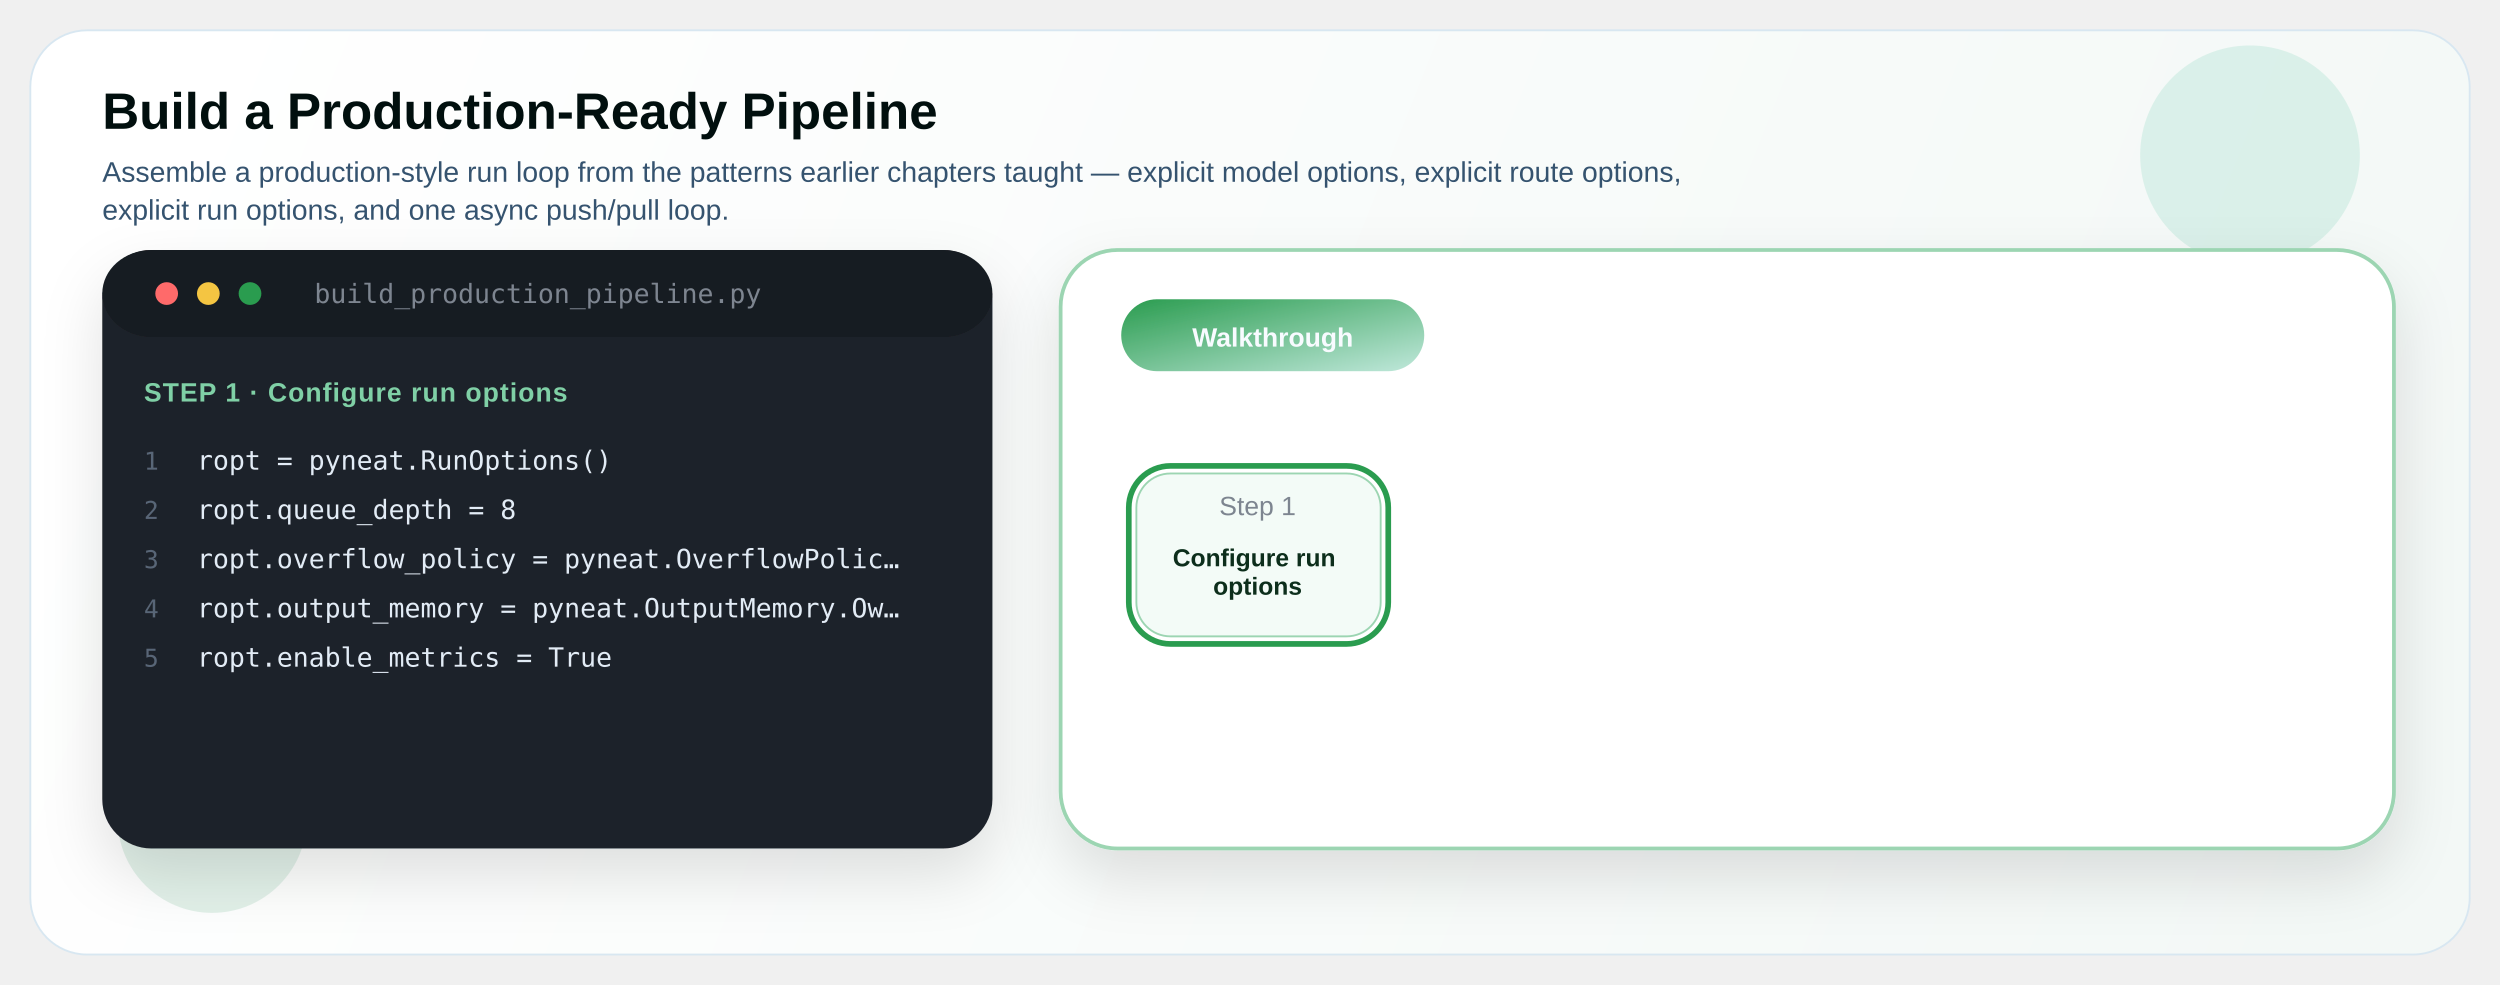
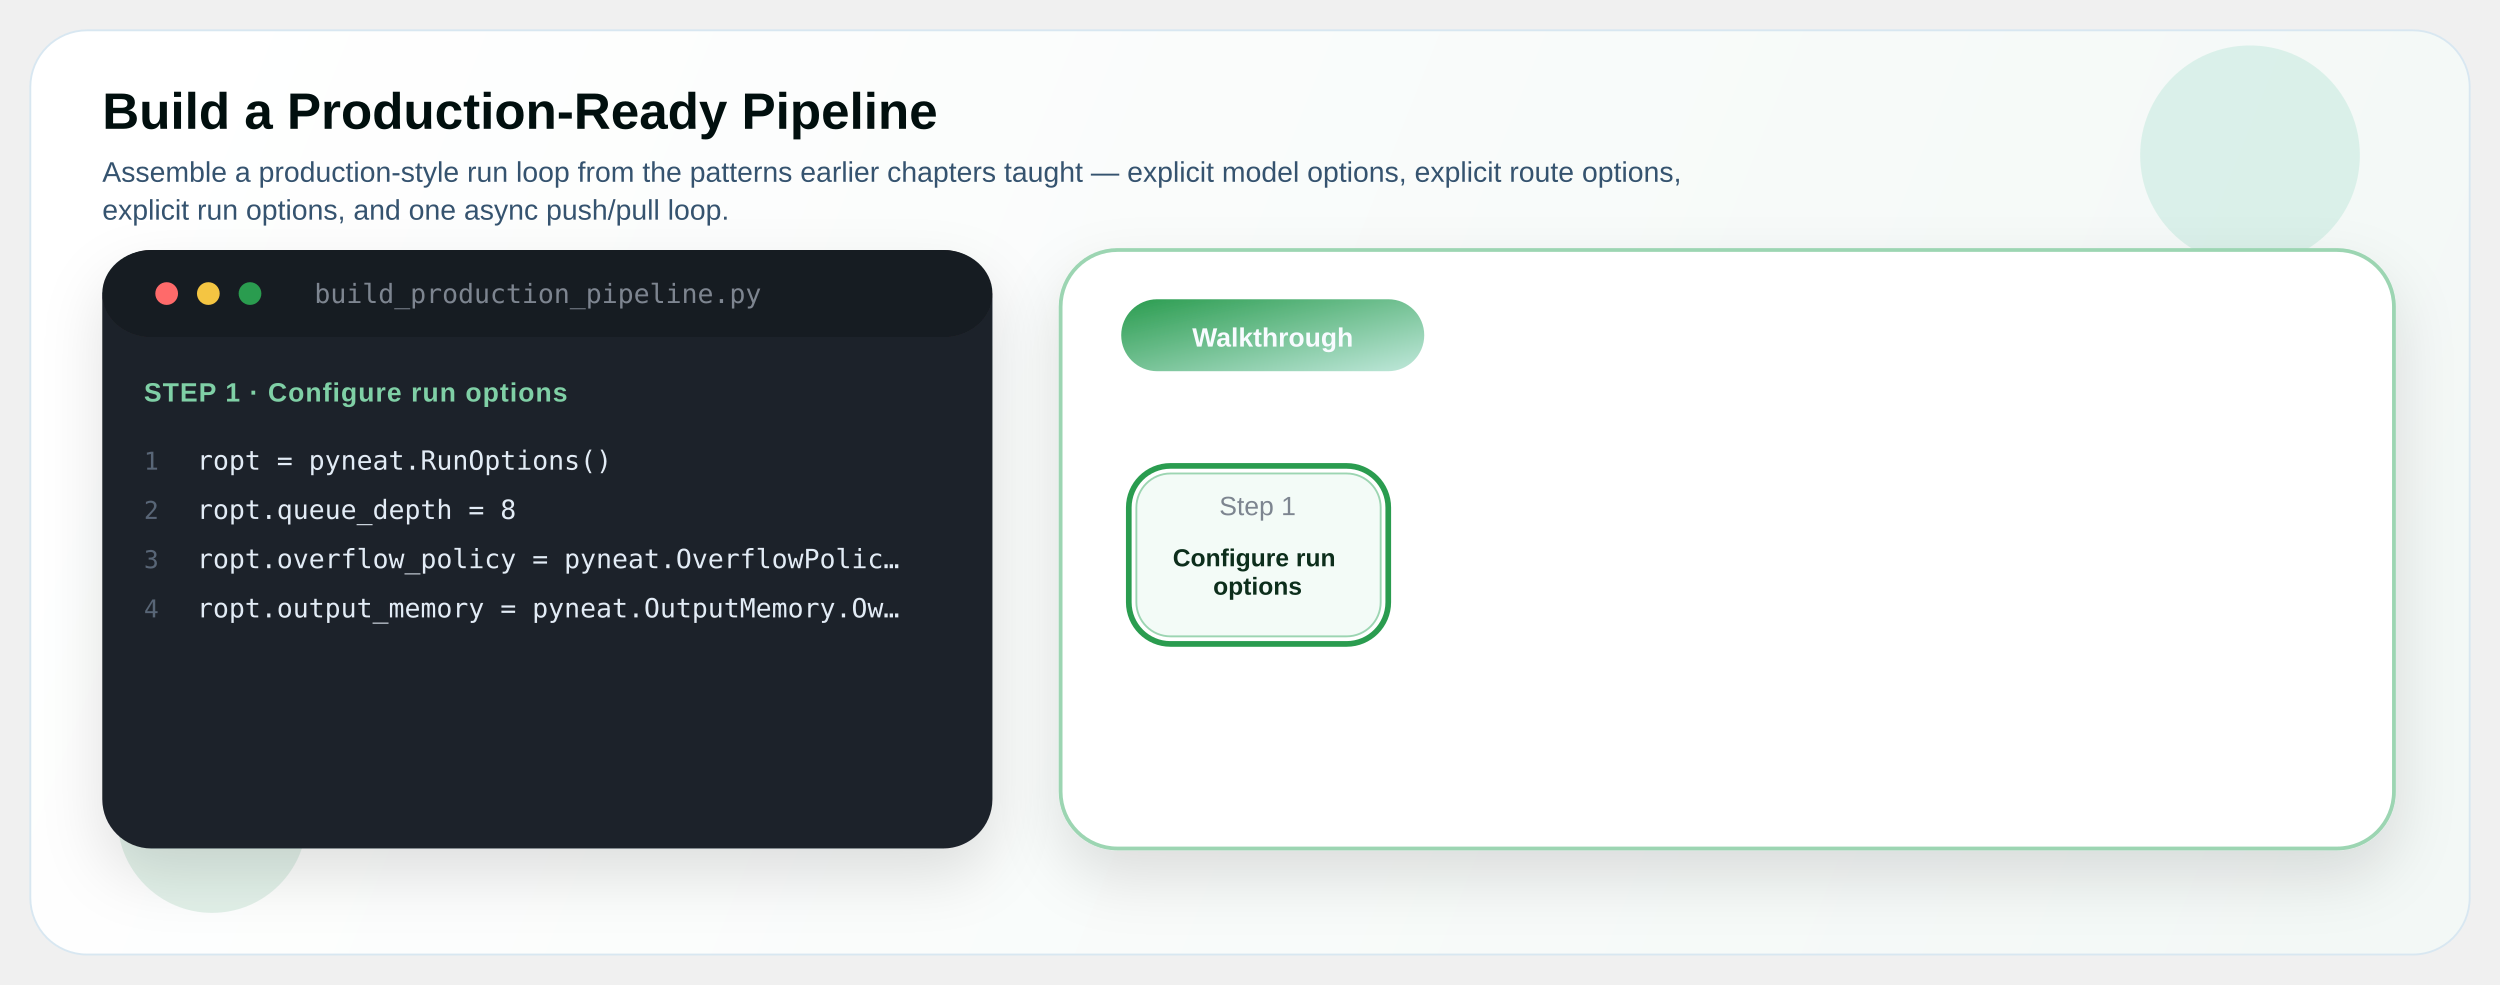
<svg xmlns="http://www.w3.org/2000/svg" viewBox="0 0 1320 520" role="img" aria-labelledby="ftl ftd">
  <defs>
    <linearGradient id="fbg" x1="80" y1="40" x2="1240" y2="500" gradientUnits="userSpaceOnUse">
      <stop offset="0" stop-color="#FFFFFF" />
      <stop offset="1" stop-color="#F3F8F6" />
    </linearGradient>
    <linearGradient id="fgreen" x1="0" y1="0" x2="1" y2="1">
      <stop offset="0" stop-color="#2A9C4F" />
      <stop offset="1" stop-color="#C0E8DB" />
    </linearGradient>
    <filter id="fsh" x="-10%" y="-18%" width="120%" height="142%" filterUnits="objectBoundingBox">
      <feDropShadow dx="0" dy="14" stdDeviation="16" flood-color="#010F0E" flood-opacity="0.12" />
    </filter>
    <marker id="farr" markerWidth="7" markerHeight="7" refX="5" refY="3.5" orient="auto" markerUnits="strokeWidth">
      <path d="M0 0L7 3.5L0 7Z" fill="#2A9C4F" />
    </marker>
    <style>.fsans{font-family:"Avenir Next","Segoe UI",Arial,sans-serif;}.fmono{font-family:"SFMono-Regular","Menlo","Consolas",monospace;}.fttl{fill:#010F0E;font-size:27px;font-weight:700;}.fsub{fill:#35536F;font-size:15px;font-weight:500;}.fcode{fill:#E2ECF6;font-size:14px;font-weight:500;}.fln{fill:#586677;font-size:13px;font-weight:500;}.fcap{fill:#7FD0A6;font-size:14px;font-weight:700;letter-spacing:0.04em;}.fdim{fill:#7D8590;font-size:14px;font-weight:500;}.ftag{fill:#F8FBFF;font-weight:650;}.fnl{fill:#0B2E1B;font-weight:650;}.fcounter{fill:#9AA7B4;font-size:13px;font-weight:600;}.fhint{fill:#2A9C4F;font-size:15px;font-weight:700;}.fanim{transition:opacity 0.55s ease;}</style>
  </defs>
  <rect x="16" y="16" width="1288" height="488" rx="30" fill="url(#fbg)" stroke="#D8E7F1" />
  <circle cx="1188" cy="82" r="58" fill="#C0E8DB" opacity="0.5" />
  <circle cx="112" cy="432" r="50" fill="#BFE0CF" opacity="0.45" />
  <text x="54" y="68" class="fsans fttl">Build a Production-Ready Pipeline</text>
  <text x="54" y="96" class="fsans fsub">Assemble a production-style run loop from the patterns earlier chapters taught — explicit model options, explicit route options,</text>
  <text x="54" y="116" class="fsans fsub">explicit run options, and one async push/pull loop.</text>
  <g filter="url(#fsh)">
    <rect x="54" y="132" width="470" height="316" rx="26" fill="#1F232A" />
    <rect x="54" y="132" width="470" height="46" rx="26" fill="#181C22" />
    <circle cx="88" cy="155" r="6" fill="#FF6B6B" />
    <circle cx="110" cy="155" r="6" fill="#F4C542" />
    <circle cx="132" cy="155" r="6" fill="#2A9C4F" />
    <text x="166" y="160" class="fmono fdim">build_production_pipeline.py</text>
    <g id="code0" class="fanim" opacity="1">
      <text x="76" y="212" class="fsans fcap">STEP 1 · Configure run options</text>
      <text x="76" y="248" class="fmono fln">1</text>
      <text x="104" y="248" class="fmono fcode" xml:space="preserve">ropt = pyneat.RunOptions()</text>
      <text x="76" y="274" class="fmono fln">2</text>
      <text x="104" y="274" class="fmono fcode" xml:space="preserve">ropt.queue_depth = 8</text>
      <text x="76" y="300" class="fmono fln">3</text>
      <text x="104" y="300" class="fmono fcode" xml:space="preserve">ropt.overflow_policy = pyneat.OverflowPolic…</text>
      <text x="76" y="326" class="fmono fln">4</text>
      <text x="104" y="326" class="fmono fcode" xml:space="preserve">ropt.output_memory = pyneat.OutputMemory.Ow…</text>
-       <text x="76" y="352" class="fmono fln">5</text>
-       <text x="104" y="352" class="fmono fcode" xml:space="preserve">ropt.enable_metrics = True</text>
    </g>
    <g id="code1" class="fanim" opacity="0">
      <text x="76" y="212" class="fsans fcap">STEP 2 · Configure model</text>
      <text x="76" y="248" class="fmono fln">1</text>
      <text x="104" y="248" class="fmono fcode" xml:space="preserve">mopt = pyneat.ModelOptions()</text>
      <text x="76" y="274" class="fmono fln">2</text>
      <text x="104" y="274" class="fmono fcode" xml:space="preserve">mopt.input_max_width = int(tensor.shape[1])</text>
      <text x="76" y="300" class="fmono fln">3</text>
      <text x="104" y="300" class="fmono fcode" xml:space="preserve">mopt.input_max_height = int(tensor.shape[0])</text>
      <text x="76" y="326" class="fmono fln">4</text>
      <text x="104" y="326" class="fmono fcode" xml:space="preserve">mopt.input_max_depth = int(tensor.shape[2])</text>
      <text x="76" y="352" class="fmono fln">5</text>
      <text x="104" y="352" class="fmono fcode" xml:space="preserve">mopt.name_suffix = "_prod"</text>
    </g>
    <g id="code2" class="fanim" opacity="0">
      <text x="76" y="212" class="fsans fcap">STEP 3 · Build runner</text>
      <text x="76" y="248" class="fmono fln">1</text>
      <text x="104" y="248" class="fmono fcode" xml:space="preserve">sopt = pyneat.ModelRouteOptions()</text>
      <text x="76" y="274" class="fmono fln">2</text>
      <text x="104" y="274" class="fmono fcode" xml:space="preserve">sopt.include_input = True</text>
      <text x="76" y="300" class="fmono fln">3</text>
      <text x="104" y="300" class="fmono fcode" xml:space="preserve">sopt.include_output = True</text>
      <text x="76" y="326" class="fmono fln">4</text>
      <text x="104" y="326" class="fmono fcode" xml:space="preserve">sopt.name_suffix = "_prod"</text>
      <text x="76" y="352" class="fmono fln">5</text>
      <text x="104" y="352" class="fmono fcode" xml:space="preserve">runner = model.build([tensor], sopt, ropt)</text>
    </g>
    <g id="code3" class="fanim" opacity="0">
      <text x="76" y="212" class="fsans fcap">STEP 4 · Run loop</text>
      <text x="76" y="248" class="fmono fln">1</text>
      <text x="104" y="248" class="fmono fcode" xml:space="preserve">ok = 0</text>
      <text x="76" y="274" class="fmono fln">2</text>
      <text x="104" y="274" class="fmono fcode" xml:space="preserve">for _ in range(args.iters):</text>
      <text x="76" y="300" class="fmono fln">3</text>
      <text x="104" y="300" class="fmono fcode" xml:space="preserve">  if not runner.push([tensor]):</text>
      <text x="76" y="326" class="fmono fln">4</text>
      <text x="104" y="326" class="fmono fcode" xml:space="preserve">    continue</text>
      <text x="76" y="352" class="fmono fln">5</text>
      <text x="104" y="352" class="fmono fcode" xml:space="preserve">  if runner.pull(timeout_ms=2000) is not No…</text>
    </g>
  </g>
  <g filter="url(#fsh)">
    <g id="shell" opacity="1">
      <rect x="560" y="132" width="704" height="316" rx="30" fill="#FFFFFF" stroke="#9CD5B2" stroke-width="2" />
      <rect x="592" y="158" width="160" height="38" rx="19" fill="url(#fgreen)" />
      <text x="672" y="183" class="fsans ftag" font-size="14" text-anchor="middle">Walkthrough</text>
    </g>
    <g id="node0" class="fanim" opacity="1">
      <rect x="600" y="250" width="129" height="86" rx="18" fill="#F3FBF7" stroke="#9CD5B2" />
      <text x="664" y="272" class="fsans fdim" font-size="12" text-anchor="middle">Step 1</text>
      <text x="664" y="299" class="fsans fnl" font-size="13" text-anchor="middle">
        <tspan x="664" dy="0">Configure run</tspan>
        <tspan x="664" dy="15">options</tspan>
      </text>
    </g>
    <g id="ring0" class="fanim" opacity="1">
      <rect x="596" y="246" width="137" height="94" rx="22" fill="none" stroke="#2A9C4F" stroke-width="3" />
    </g>
    <g id="node1" class="fanim" opacity="0">
      <line x1="733" y1="293" x2="759" y2="293" stroke="#2A9C4F" stroke-width="3" stroke-linecap="round" marker-end="url(#farr)" />
      <rect x="765" y="250" width="129" height="86" rx="18" fill="#F3FBF7" stroke="#9CD5B2" />
      <text x="830" y="272" class="fsans fdim" font-size="12" text-anchor="middle">Step 2</text>
      <text x="830" y="299" class="fsans fnl" font-size="13" text-anchor="middle">
        <tspan x="830" dy="0">Configure</tspan>
        <tspan x="830" dy="15">model</tspan>
      </text>
    </g>
    <g id="ring1" class="fanim" opacity="0">
      <rect x="761" y="246" width="137" height="94" rx="22" fill="none" stroke="#2A9C4F" stroke-width="3" />
    </g>
    <g id="node2" class="fanim" opacity="0">
      <line x1="898" y1="293" x2="924" y2="293" stroke="#2A9C4F" stroke-width="3" stroke-linecap="round" marker-end="url(#farr)" />
      <rect x="930" y="250" width="129" height="86" rx="18" fill="#F3FBF7" stroke="#9CD5B2" />
      <text x="994" y="272" class="fsans fdim" font-size="12" text-anchor="middle">Step 3</text>
      <text x="994" y="299" class="fsans fnl" font-size="13" text-anchor="middle">
        <tspan x="994" dy="0">Build</tspan>
        <tspan x="994" dy="15">runner</tspan>
      </text>
    </g>
    <g id="ring2" class="fanim" opacity="0">
      <rect x="926" y="246" width="137" height="94" rx="22" fill="none" stroke="#2A9C4F" stroke-width="3" />
    </g>
    <g id="node3" class="fanim" opacity="0">
      <line x1="1063" y1="293" x2="1089" y2="293" stroke="#2A9C4F" stroke-width="3" stroke-linecap="round" marker-end="url(#farr)" />
      <rect x="1095" y="250" width="129" height="86" rx="18" fill="#F8F6FF" stroke="#B8B0DC" />
      <text x="1160" y="272" class="fsans fdim" font-size="12" text-anchor="middle">Step 4</text>
      <text x="1160" y="299" class="fsans fnl" font-size="13" text-anchor="middle">
        <tspan x="1160" dy="0">Run</tspan>
        <tspan x="1160" dy="15">loop</tspan>
      </text>
    </g>
    <g id="ring3" class="fanim" opacity="0">
      <rect x="1091" y="246" width="137" height="94" rx="22" fill="none" stroke="#2A9C4F" stroke-width="3" />
    </g>
  </g>
  <g id="popup" class="fanim" opacity="0">
    <rect x="690" y="356" width="444" height="46" rx="23" fill="#0B2E1B" opacity="0.93" />
    <text x="912" y="384" text-anchor="middle" class="fsans" fill="#EAF7EF" font-size="16" font-weight="700">Click a step to jump to that section ↓</text>
  </g>
</svg>
